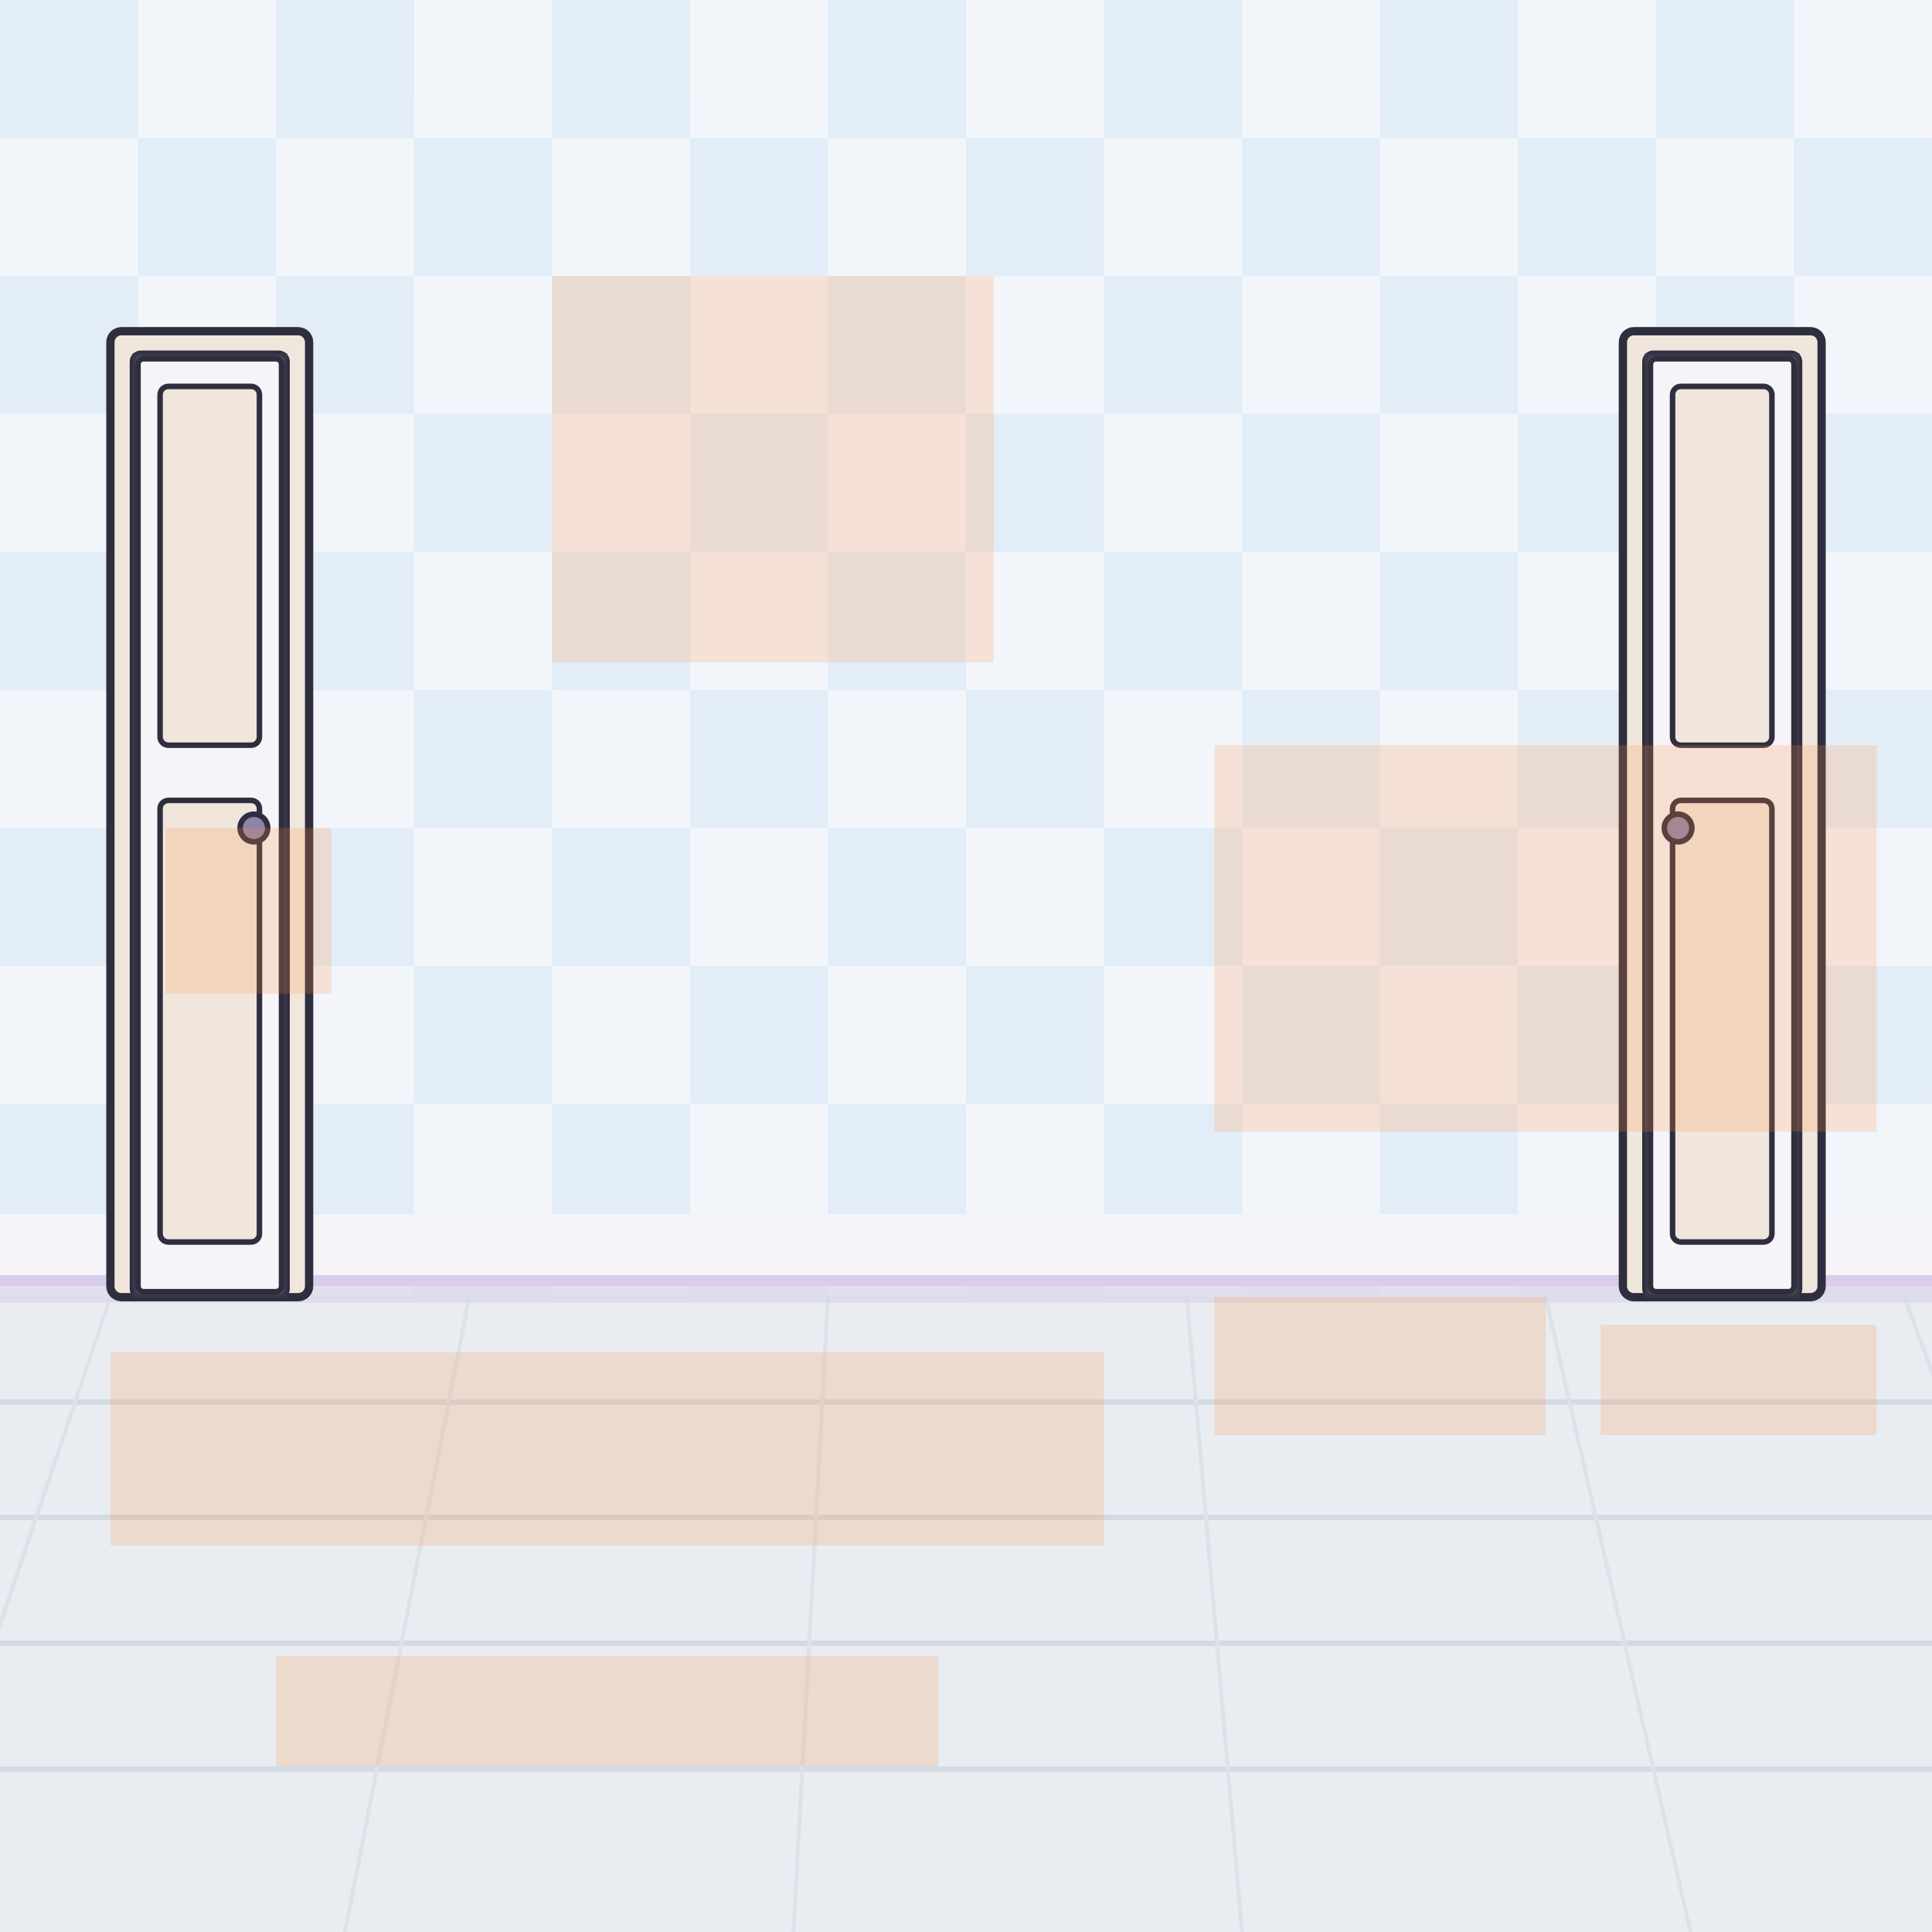
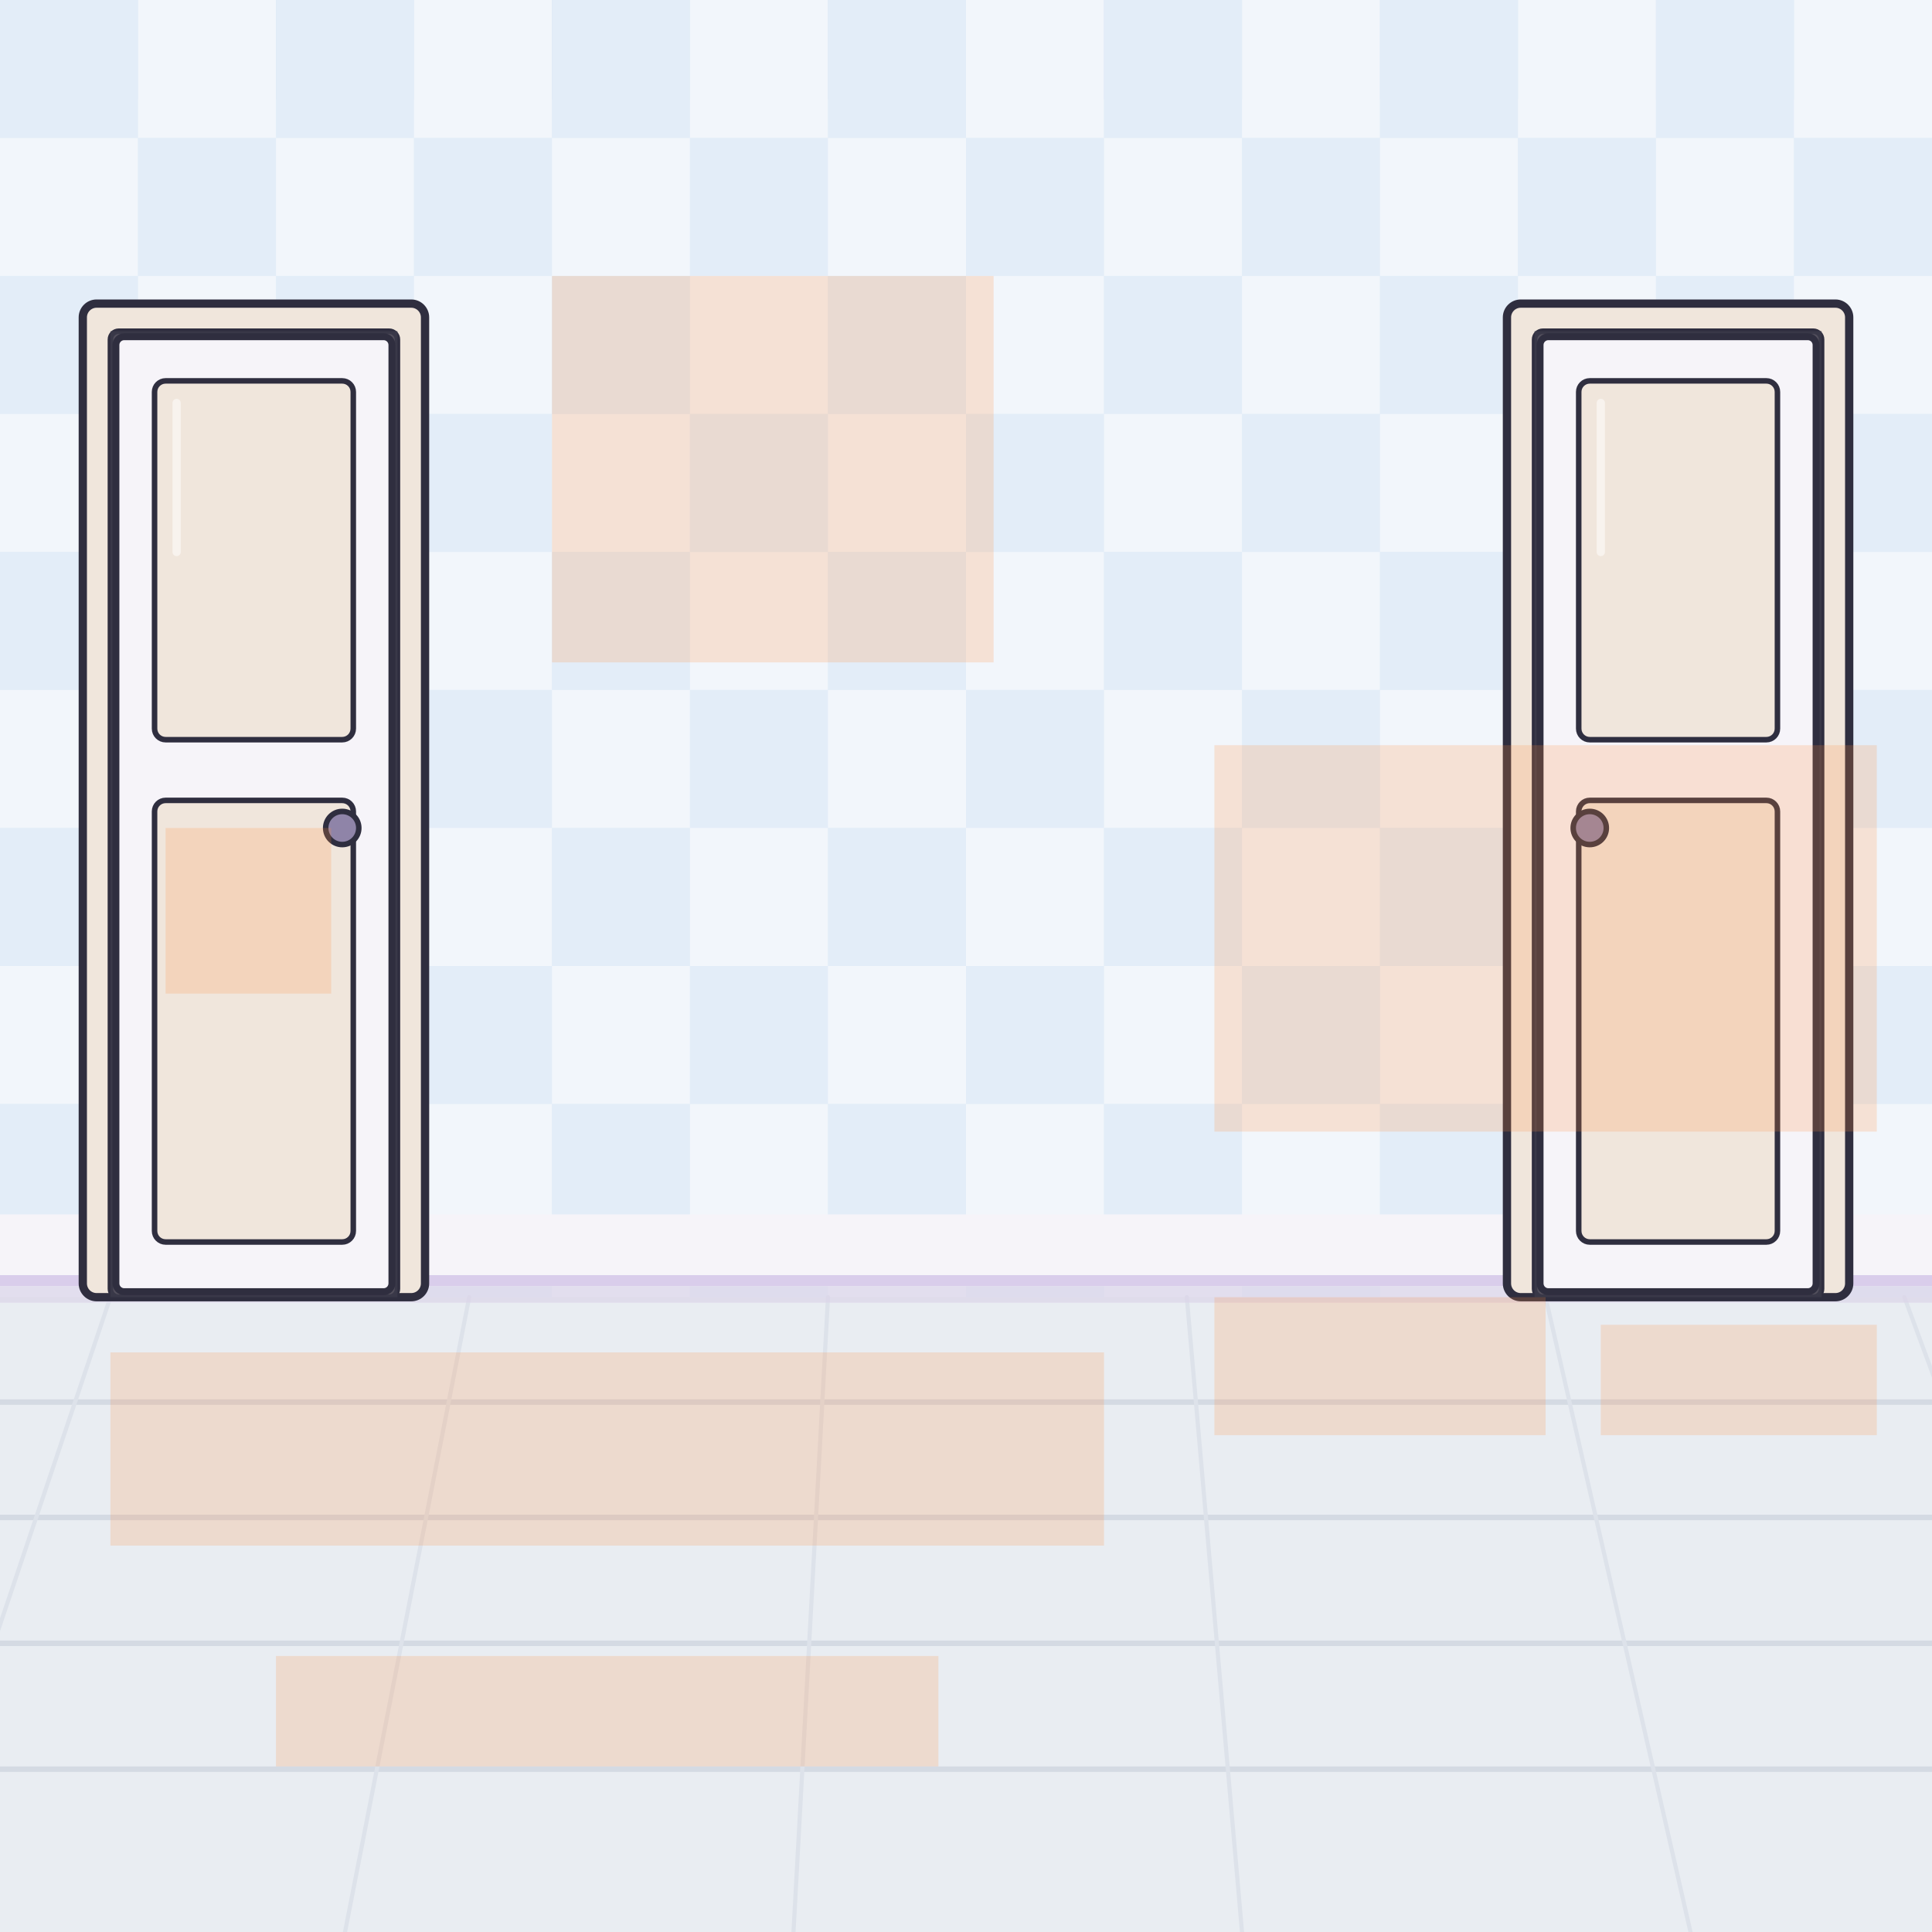
<svg xmlns="http://www.w3.org/2000/svg" viewBox="0 0 700 700" width="700" height="700">
  <g id="stěna">
    <rect x="0" y="0" width="700" height="470" fill="#E3EDF8" stroke="none" />
    <rect x="0" y="0" width="700" height="36" fill="#C9DAF0" stroke="none" opacity="0.6" />
  </g>
  <g id="kachličky">
    <rect x="0" y="0" width="50" height="50" fill="#E3EDF8" stroke="none" />
    <rect x="50" y="0" width="50" height="50" fill="#F2F6FB" stroke="none" />
    <rect x="100" y="0" width="50" height="50" fill="#E3EDF8" stroke="none" />
    <rect x="150" y="0" width="50" height="50" fill="#F2F6FB" stroke="none" />
    <rect x="200" y="0" width="50" height="50" fill="#E3EDF8" stroke="none" />
    <rect x="250" y="0" width="50" height="50" fill="#F2F6FB" stroke="none" />
    <rect x="300" y="0" width="50" height="50" fill="#E3EDF8" stroke="none" />
    <rect x="350" y="0" width="50" height="50" fill="#F2F6FB" stroke="none" />
    <rect x="400" y="0" width="50" height="50" fill="#E3EDF8" stroke="none" />
    <rect x="450" y="0" width="50" height="50" fill="#F2F6FB" stroke="none" />
    <rect x="500" y="0" width="50" height="50" fill="#E3EDF8" stroke="none" />
    <rect x="550" y="0" width="50" height="50" fill="#F2F6FB" stroke="none" />
    <rect x="600" y="0" width="50" height="50" fill="#E3EDF8" stroke="none" />
    <rect x="650" y="0" width="50" height="50" fill="#F2F6FB" stroke="none" />
    <rect x="-50" y="50" width="50" height="50" fill="#E3EDF8" stroke="none" />
    <rect x="0" y="50" width="50" height="50" fill="#F2F6FB" stroke="none" />
    <rect x="50" y="50" width="50" height="50" fill="#E3EDF8" stroke="none" />
    <rect x="100" y="50" width="50" height="50" fill="#F2F6FB" stroke="none" />
    <rect x="150" y="50" width="50" height="50" fill="#E3EDF8" stroke="none" />
    <rect x="200" y="50" width="50" height="50" fill="#F2F6FB" stroke="none" />
    <rect x="250" y="50" width="50" height="50" fill="#E3EDF8" stroke="none" />
    <rect x="300" y="50" width="50" height="50" fill="#F2F6FB" stroke="none" />
    <rect x="350" y="50" width="50" height="50" fill="#E3EDF8" stroke="none" />
    <rect x="400" y="50" width="50" height="50" fill="#F2F6FB" stroke="none" />
    <rect x="450" y="50" width="50" height="50" fill="#E3EDF8" stroke="none" />
    <rect x="500" y="50" width="50" height="50" fill="#F2F6FB" stroke="none" />
    <rect x="550" y="50" width="50" height="50" fill="#E3EDF8" stroke="none" />
    <rect x="600" y="50" width="50" height="50" fill="#F2F6FB" stroke="none" />
    <rect x="650" y="50" width="50" height="50" fill="#E3EDF8" stroke="none" />
    <rect x="0" y="100" width="50" height="50" fill="#E3EDF8" stroke="none" />
    <rect x="50" y="100" width="50" height="50" fill="#F2F6FB" stroke="none" />
    <rect x="100" y="100" width="50" height="50" fill="#E3EDF8" stroke="none" />
    <rect x="150" y="100" width="50" height="50" fill="#F2F6FB" stroke="none" />
    <rect x="200" y="100" width="50" height="50" fill="#E3EDF8" stroke="none" />
    <rect x="250" y="100" width="50" height="50" fill="#F2F6FB" stroke="none" />
    <rect x="300" y="100" width="50" height="50" fill="#E3EDF8" stroke="none" />
    <rect x="350" y="100" width="50" height="50" fill="#F2F6FB" stroke="none" />
    <rect x="400" y="100" width="50" height="50" fill="#E3EDF8" stroke="none" />
    <rect x="450" y="100" width="50" height="50" fill="#F2F6FB" stroke="none" />
    <rect x="500" y="100" width="50" height="50" fill="#E3EDF8" stroke="none" />
    <rect x="550" y="100" width="50" height="50" fill="#F2F6FB" stroke="none" />
    <rect x="600" y="100" width="50" height="50" fill="#E3EDF8" stroke="none" />
    <rect x="650" y="100" width="50" height="50" fill="#F2F6FB" stroke="none" />
    <rect x="-50" y="150" width="50" height="50" fill="#E3EDF8" stroke="none" />
    <rect x="0" y="150" width="50" height="50" fill="#F2F6FB" stroke="none" />
    <rect x="50" y="150" width="50" height="50" fill="#E3EDF8" stroke="none" />
    <rect x="100" y="150" width="50" height="50" fill="#F2F6FB" stroke="none" />
    <rect x="150" y="150" width="50" height="50" fill="#E3EDF8" stroke="none" />
    <rect x="200" y="150" width="50" height="50" fill="#F2F6FB" stroke="none" />
    <rect x="250" y="150" width="50" height="50" fill="#E3EDF8" stroke="none" />
    <rect x="300" y="150" width="50" height="50" fill="#F2F6FB" stroke="none" />
    <rect x="350" y="150" width="50" height="50" fill="#E3EDF8" stroke="none" />
    <rect x="400" y="150" width="50" height="50" fill="#F2F6FB" stroke="none" />
    <rect x="450" y="150" width="50" height="50" fill="#E3EDF8" stroke="none" />
    <rect x="500" y="150" width="50" height="50" fill="#F2F6FB" stroke="none" />
    <rect x="550" y="150" width="50" height="50" fill="#E3EDF8" stroke="none" />
    <rect x="600" y="150" width="50" height="50" fill="#F2F6FB" stroke="none" />
    <rect x="650" y="150" width="50" height="50" fill="#E3EDF8" stroke="none" />
    <rect x="0" y="200" width="50" height="50" fill="#E3EDF8" stroke="none" />
    <rect x="50" y="200" width="50" height="50" fill="#F2F6FB" stroke="none" />
    <rect x="100" y="200" width="50" height="50" fill="#E3EDF8" stroke="none" />
    <rect x="150" y="200" width="50" height="50" fill="#F2F6FB" stroke="none" />
    <rect x="200" y="200" width="50" height="50" fill="#E3EDF8" stroke="none" />
    <rect x="250" y="200" width="50" height="50" fill="#F2F6FB" stroke="none" />
    <rect x="300" y="200" width="50" height="50" fill="#E3EDF8" stroke="none" />
    <rect x="350" y="200" width="50" height="50" fill="#F2F6FB" stroke="none" />
    <rect x="400" y="200" width="50" height="50" fill="#E3EDF8" stroke="none" />
    <rect x="450" y="200" width="50" height="50" fill="#F2F6FB" stroke="none" />
    <rect x="500" y="200" width="50" height="50" fill="#E3EDF8" stroke="none" />
    <rect x="550" y="200" width="50" height="50" fill="#F2F6FB" stroke="none" />
    <rect x="600" y="200" width="50" height="50" fill="#E3EDF8" stroke="none" />
    <rect x="650" y="200" width="50" height="50" fill="#F2F6FB" stroke="none" />
    <rect x="-50" y="250" width="50" height="50" fill="#E3EDF8" stroke="none" />
    <rect x="0" y="250" width="50" height="50" fill="#F2F6FB" stroke="none" />
    <rect x="50" y="250" width="50" height="50" fill="#E3EDF8" stroke="none" />
    <rect x="100" y="250" width="50" height="50" fill="#F2F6FB" stroke="none" />
    <rect x="150" y="250" width="50" height="50" fill="#E3EDF8" stroke="none" />
    <rect x="200" y="250" width="50" height="50" fill="#F2F6FB" stroke="none" />
    <rect x="250" y="250" width="50" height="50" fill="#E3EDF8" stroke="none" />
    <rect x="300" y="250" width="50" height="50" fill="#F2F6FB" stroke="none" />
    <rect x="350" y="250" width="50" height="50" fill="#E3EDF8" stroke="none" />
    <rect x="400" y="250" width="50" height="50" fill="#F2F6FB" stroke="none" />
    <rect x="450" y="250" width="50" height="50" fill="#E3EDF8" stroke="none" />
    <rect x="500" y="250" width="50" height="50" fill="#F2F6FB" stroke="none" />
    <rect x="550" y="250" width="50" height="50" fill="#E3EDF8" stroke="none" />
    <rect x="600" y="250" width="50" height="50" fill="#F2F6FB" stroke="none" />
    <rect x="650" y="250" width="50" height="50" fill="#E3EDF8" stroke="none" />
    <rect x="0" y="300" width="50" height="50" fill="#E3EDF8" stroke="none" />
    <rect x="50" y="300" width="50" height="50" fill="#F2F6FB" stroke="none" />
    <rect x="100" y="300" width="50" height="50" fill="#E3EDF8" stroke="none" />
    <rect x="150" y="300" width="50" height="50" fill="#F2F6FB" stroke="none" />
    <rect x="200" y="300" width="50" height="50" fill="#E3EDF8" stroke="none" />
    <rect x="250" y="300" width="50" height="50" fill="#F2F6FB" stroke="none" />
    <rect x="300" y="300" width="50" height="50" fill="#E3EDF8" stroke="none" />
    <rect x="350" y="300" width="50" height="50" fill="#F2F6FB" stroke="none" />
    <rect x="400" y="300" width="50" height="50" fill="#E3EDF8" stroke="none" />
    <rect x="450" y="300" width="50" height="50" fill="#F2F6FB" stroke="none" />
    <rect x="500" y="300" width="50" height="50" fill="#E3EDF8" stroke="none" />
    <rect x="550" y="300" width="50" height="50" fill="#F2F6FB" stroke="none" />
    <rect x="600" y="300" width="50" height="50" fill="#E3EDF8" stroke="none" />
    <rect x="650" y="300" width="50" height="50" fill="#F2F6FB" stroke="none" />
    <rect x="-50" y="350" width="50" height="50" fill="#E3EDF8" stroke="none" />
    <rect x="0" y="350" width="50" height="50" fill="#F2F6FB" stroke="none" />
    <rect x="50" y="350" width="50" height="50" fill="#E3EDF8" stroke="none" />
    <rect x="100" y="350" width="50" height="50" fill="#F2F6FB" stroke="none" />
    <rect x="150" y="350" width="50" height="50" fill="#E3EDF8" stroke="none" />
    <rect x="200" y="350" width="50" height="50" fill="#F2F6FB" stroke="none" />
    <rect x="250" y="350" width="50" height="50" fill="#E3EDF8" stroke="none" />
    <rect x="300" y="350" width="50" height="50" fill="#F2F6FB" stroke="none" />
    <rect x="350" y="350" width="50" height="50" fill="#E3EDF8" stroke="none" />
    <rect x="400" y="350" width="50" height="50" fill="#F2F6FB" stroke="none" />
    <rect x="450" y="350" width="50" height="50" fill="#E3EDF8" stroke="none" />
    <rect x="500" y="350" width="50" height="50" fill="#F2F6FB" stroke="none" />
    <rect x="550" y="350" width="50" height="50" fill="#E3EDF8" stroke="none" />
    <rect x="600" y="350" width="50" height="50" fill="#F2F6FB" stroke="none" />
    <rect x="650" y="350" width="50" height="50" fill="#E3EDF8" stroke="none" />
    <rect x="0" y="400" width="50" height="50" fill="#E3EDF8" stroke="none" />
    <rect x="50" y="400" width="50" height="50" fill="#F2F6FB" stroke="none" />
    <rect x="100" y="400" width="50" height="50" fill="#E3EDF8" stroke="none" />
    <rect x="150" y="400" width="50" height="50" fill="#F2F6FB" stroke="none" />
    <rect x="200" y="400" width="50" height="50" fill="#E3EDF8" stroke="none" />
    <rect x="250" y="400" width="50" height="50" fill="#F2F6FB" stroke="none" />
    <rect x="300" y="400" width="50" height="50" fill="#E3EDF8" stroke="none" />
    <rect x="350" y="400" width="50" height="50" fill="#F2F6FB" stroke="none" />
    <rect x="400" y="400" width="50" height="50" fill="#E3EDF8" stroke="none" />
    <rect x="450" y="400" width="50" height="50" fill="#F2F6FB" stroke="none" />
    <rect x="500" y="400" width="50" height="50" fill="#E3EDF8" stroke="none" />
    <rect x="550" y="400" width="50" height="50" fill="#F2F6FB" stroke="none" />
    <rect x="600" y="400" width="50" height="50" fill="#E3EDF8" stroke="none" />
    <rect x="650" y="400" width="50" height="50" fill="#F2F6FB" stroke="none" />
    <rect x="-50" y="450" width="50" height="20" fill="#E3EDF8" stroke="none" />
    <rect x="0" y="450" width="50" height="20" fill="#F2F6FB" stroke="none" />
    <rect x="50" y="450" width="50" height="20" fill="#E3EDF8" stroke="none" />
    <rect x="100" y="450" width="50" height="20" fill="#F2F6FB" stroke="none" />
    <rect x="150" y="450" width="50" height="20" fill="#E3EDF8" stroke="none" />
    <rect x="200" y="450" width="50" height="20" fill="#F2F6FB" stroke="none" />
    <rect x="250" y="450" width="50" height="20" fill="#E3EDF8" stroke="none" />
    <rect x="300" y="450" width="50" height="20" fill="#F2F6FB" stroke="none" />
    <rect x="350" y="450" width="50" height="20" fill="#E3EDF8" stroke="none" />
    <rect x="400" y="450" width="50" height="20" fill="#F2F6FB" stroke="none" />
    <rect x="450" y="450" width="50" height="20" fill="#E3EDF8" stroke="none" />
    <rect x="500" y="450" width="50" height="20" fill="#F2F6FB" stroke="none" />
    <rect x="550" y="450" width="50" height="20" fill="#E3EDF8" stroke="none" />
    <rect x="600" y="450" width="50" height="20" fill="#F2F6FB" stroke="none" />
    <rect x="650" y="450" width="50" height="20" fill="#E3EDF8" stroke="none" />
  </g>
  <g id="podlaha">
    <rect x="0" y="470" width="700" height="230" fill="#E9EDF2" stroke="none" />
    <path d="M 0 508 L 700 508" stroke="#D4DAE3" stroke-width="2" stroke-linejoin="round" stroke-linecap="round" />
    <path d="M 0 549.8 L 700 549.8" stroke="#D4DAE3" stroke-width="2" stroke-linejoin="round" stroke-linecap="round" />
    <path d="M 0 595.4 L 700 595.4" stroke="#D4DAE3" stroke-width="2" stroke-linejoin="round" stroke-linecap="round" />
    <path d="M 0 641 L 700 641" stroke="#D4DAE3" stroke-width="2" stroke-linejoin="round" stroke-linecap="round" />
    <path d="M 40 470 L -37.5 700" stroke="#DDE2EA" stroke-width="1.5" stroke-linejoin="round" stroke-linecap="round" />
    <path d="M 170 470 L 125 700" stroke="#DDE2EA" stroke-width="1.5" stroke-linejoin="round" stroke-linecap="round" />
    <path d="M 300 470 L 287.5 700" stroke="#DDE2EA" stroke-width="1.5" stroke-linejoin="round" stroke-linecap="round" />
    <path d="M 430 470 L 450 700" stroke="#DDE2EA" stroke-width="1.5" stroke-linejoin="round" stroke-linecap="round" />
    <path d="M 560 470 L 612.5 700" stroke="#DDE2EA" stroke-width="1.5" stroke-linejoin="round" stroke-linecap="round" />
    <path d="M 690 470 L 775 700" stroke="#DDE2EA" stroke-width="1.5" stroke-linejoin="round" stroke-linecap="round" />
    <path d="M 820 470 L 937.5 700" stroke="#DDE2EA" stroke-width="1.5" stroke-linejoin="round" stroke-linecap="round" />
  </g>
  <g id="lišta">
    <rect x="0" y="440" width="700" height="26" fill="#F6F4F9" stroke="none" />
    <rect x="0" y="462" width="700" height="4" fill="#D9CDEB" stroke="none" />
    <rect x="0" y="466" width="700" height="6" fill="#DCD4E8" stroke="none" opacity="0.7" />
  </g>
  <g id="rám levý">
-     <rect x="40" y="120" width="72" height="350" rx="4" fill="#F0E6DC" stroke="#2F2E3F" stroke-width="3" stroke-linejoin="round" stroke-linecap="round" />
-     <rect x="48" y="128" width="56" height="342" rx="3" fill="#D8C7C0" stroke="#2F2E3F" stroke-width="2" stroke-linejoin="round" stroke-linecap="round" />
-     <rect x="48" y="128" width="56" height="342" fill="#3B3A4A" stroke="none" opacity="0.85" />
+     <rect x="30" y="110" width="124" height="360" rx="5" fill="#F0E6DC" stroke="#2F2E3F" stroke-width="3" stroke-linejoin="round" stroke-linecap="round" />
+     <rect x="40" y="120" width="104" height="350" rx="3" fill="#D8C7C0" stroke="#2F2E3F" stroke-width="2" stroke-linejoin="round" stroke-linecap="round" />
+     <rect x="40" y="120" width="104" height="350" fill="#3B3A4A" stroke="none" opacity="0.85" />
  </g>
  <g id="křídlo levé">
-     <rect x="50" y="130" width="52" height="338" rx="2" fill="#F6F4F9" stroke="#2F2E3F" stroke-width="2" stroke-linejoin="round" stroke-linecap="round" />
-     <rect x="58" y="140" width="36" height="130" rx="3" fill="#F0E6DC" stroke="#2F2E3F" stroke-width="2" stroke-linejoin="round" stroke-linecap="round" />
-     <rect x="58" y="290" width="36" height="160" rx="3" fill="#F0E6DC" stroke="#2F2E3F" stroke-width="2" stroke-linejoin="round" stroke-linecap="round" />
-     <circle cx="92" cy="300" r="5" fill="#8F84A8" stroke="#2F2E3F" stroke-width="2" stroke-linejoin="round" stroke-linecap="round" />
+     <rect x="42" y="122" width="100" height="346" rx="3" fill="#F6F4F9" stroke="#2F2E3F" stroke-width="2.5" stroke-linejoin="round" stroke-linecap="round" />
+     <rect x="56" y="138" width="72" height="130" rx="4" fill="#F0E6DC" stroke="#2F2E3F" stroke-width="2" stroke-linejoin="round" stroke-linecap="round" />
+     <rect x="56" y="290" width="72" height="160" rx="4" fill="#F0E6DC" stroke="#2F2E3F" stroke-width="2" stroke-linejoin="round" stroke-linecap="round" />
+     <circle cx="124" cy="300" r="6" fill="#8F84A8" stroke="#2F2E3F" stroke-width="2" stroke-linejoin="round" stroke-linecap="round" />
+     <path d="M 64 146 L 64 200" fill="none" stroke="#FFFFFF" stroke-width="3" stroke-linejoin="round" stroke-linecap="round" opacity="0.5" />
  </g>
  <g id="rám pravý">
-     <rect x="588" y="120" width="72" height="350" rx="4" fill="#F0E6DC" stroke="#2F2E3F" stroke-width="3" stroke-linejoin="round" stroke-linecap="round" />
-     <rect x="596" y="128" width="56" height="342" rx="3" fill="#D8C7C0" stroke="#2F2E3F" stroke-width="2" stroke-linejoin="round" stroke-linecap="round" />
-     <rect x="596" y="128" width="56" height="342" fill="#3B3A4A" stroke="none" opacity="0.85" />
+     <rect x="546" y="110" width="124" height="360" rx="5" fill="#F0E6DC" stroke="#2F2E3F" stroke-width="3" stroke-linejoin="round" stroke-linecap="round" />
+     <rect x="556" y="120" width="104" height="350" rx="3" fill="#D8C7C0" stroke="#2F2E3F" stroke-width="2" stroke-linejoin="round" stroke-linecap="round" />
+     <rect x="556" y="120" width="104" height="350" fill="#3B3A4A" stroke="none" opacity="0.85" />
  </g>
  <g id="křídlo pravé">
-     <rect x="598" y="130" width="52" height="338" rx="2" fill="#F6F4F9" stroke="#2F2E3F" stroke-width="2" stroke-linejoin="round" stroke-linecap="round" />
-     <rect x="606" y="140" width="36" height="130" rx="3" fill="#F0E6DC" stroke="#2F2E3F" stroke-width="2" stroke-linejoin="round" stroke-linecap="round" />
-     <rect x="606" y="290" width="36" height="160" rx="3" fill="#F0E6DC" stroke="#2F2E3F" stroke-width="2" stroke-linejoin="round" stroke-linecap="round" />
-     <circle cx="608" cy="300" r="5" fill="#8F84A8" stroke="#2F2E3F" stroke-width="2" stroke-linejoin="round" stroke-linecap="round" />
+     <rect x="558" y="122" width="100" height="346" rx="3" fill="#F6F4F9" stroke="#2F2E3F" stroke-width="2.5" stroke-linejoin="round" stroke-linecap="round" />
+     <rect x="572" y="138" width="72" height="130" rx="4" fill="#F0E6DC" stroke="#2F2E3F" stroke-width="2" stroke-linejoin="round" stroke-linecap="round" />
+     <rect x="572" y="290" width="72" height="160" rx="4" fill="#F0E6DC" stroke="#2F2E3F" stroke-width="2" stroke-linejoin="round" stroke-linecap="round" />
+     <circle cx="576" cy="300" r="6" fill="#8F84A8" stroke="#2F2E3F" stroke-width="2" stroke-linejoin="round" stroke-linecap="round" />
+     <path d="M 580 146 L 580 200" fill="none" stroke="#FFFFFF" stroke-width="3" stroke-linejoin="round" stroke-linecap="round" opacity="0.5" />
  </g>
  <rect id="@slot vana" x="40" y="490" width="360" height="70" fill="#FF8C3D" opacity="0.2" />
  <rect id="@slot umyvadlo" x="440" y="470" width="120" height="50" fill="#FF8C3D" opacity="0.2" />
  <rect id="@slot pračka" x="580" y="480" width="100" height="40" fill="#FF8C3D" opacity="0.2" />
  <rect id="@slot papír" x="60" y="300" width="60" height="60" fill="#FF8C3D" opacity="0.2" />
  <rect id="@slot rohož" x="100" y="600" width="240" height="40" fill="#FF8C3D" opacity="0.2" />
  <rect id="@slot police" x="440" y="270" width="240" height="140" fill="#FF8C3D" opacity="0.2" />
  <rect id="@slot okno" x="200" y="100" width="160" height="140" fill="#FF8C3D" opacity="0.2" />
</svg>
